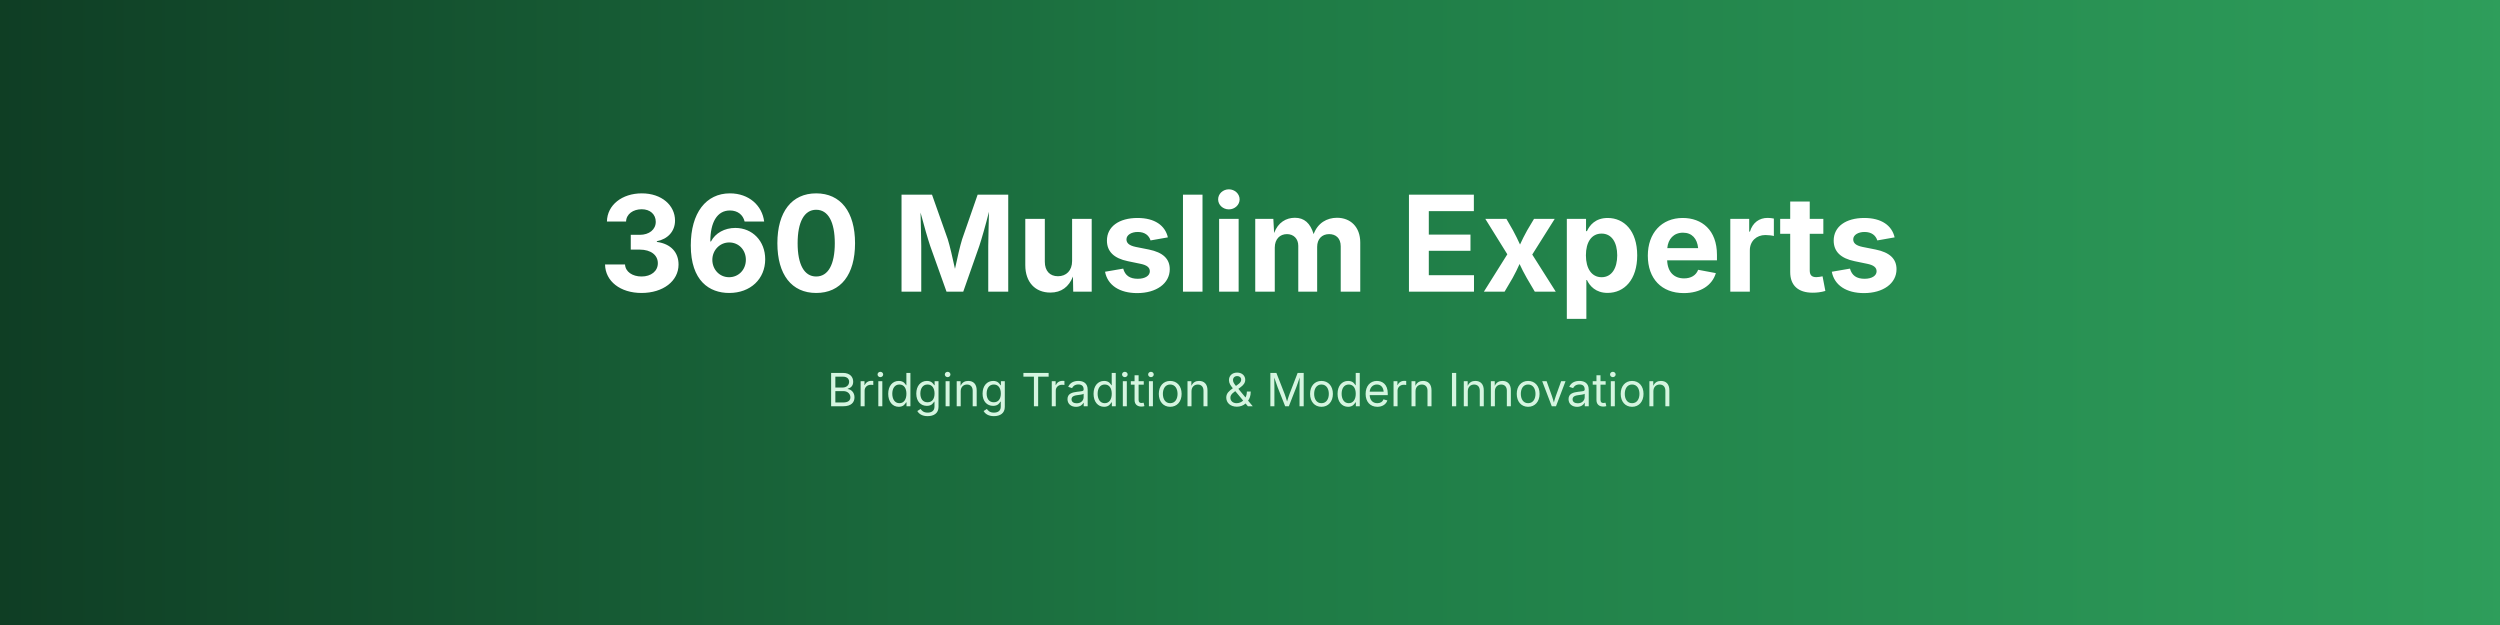
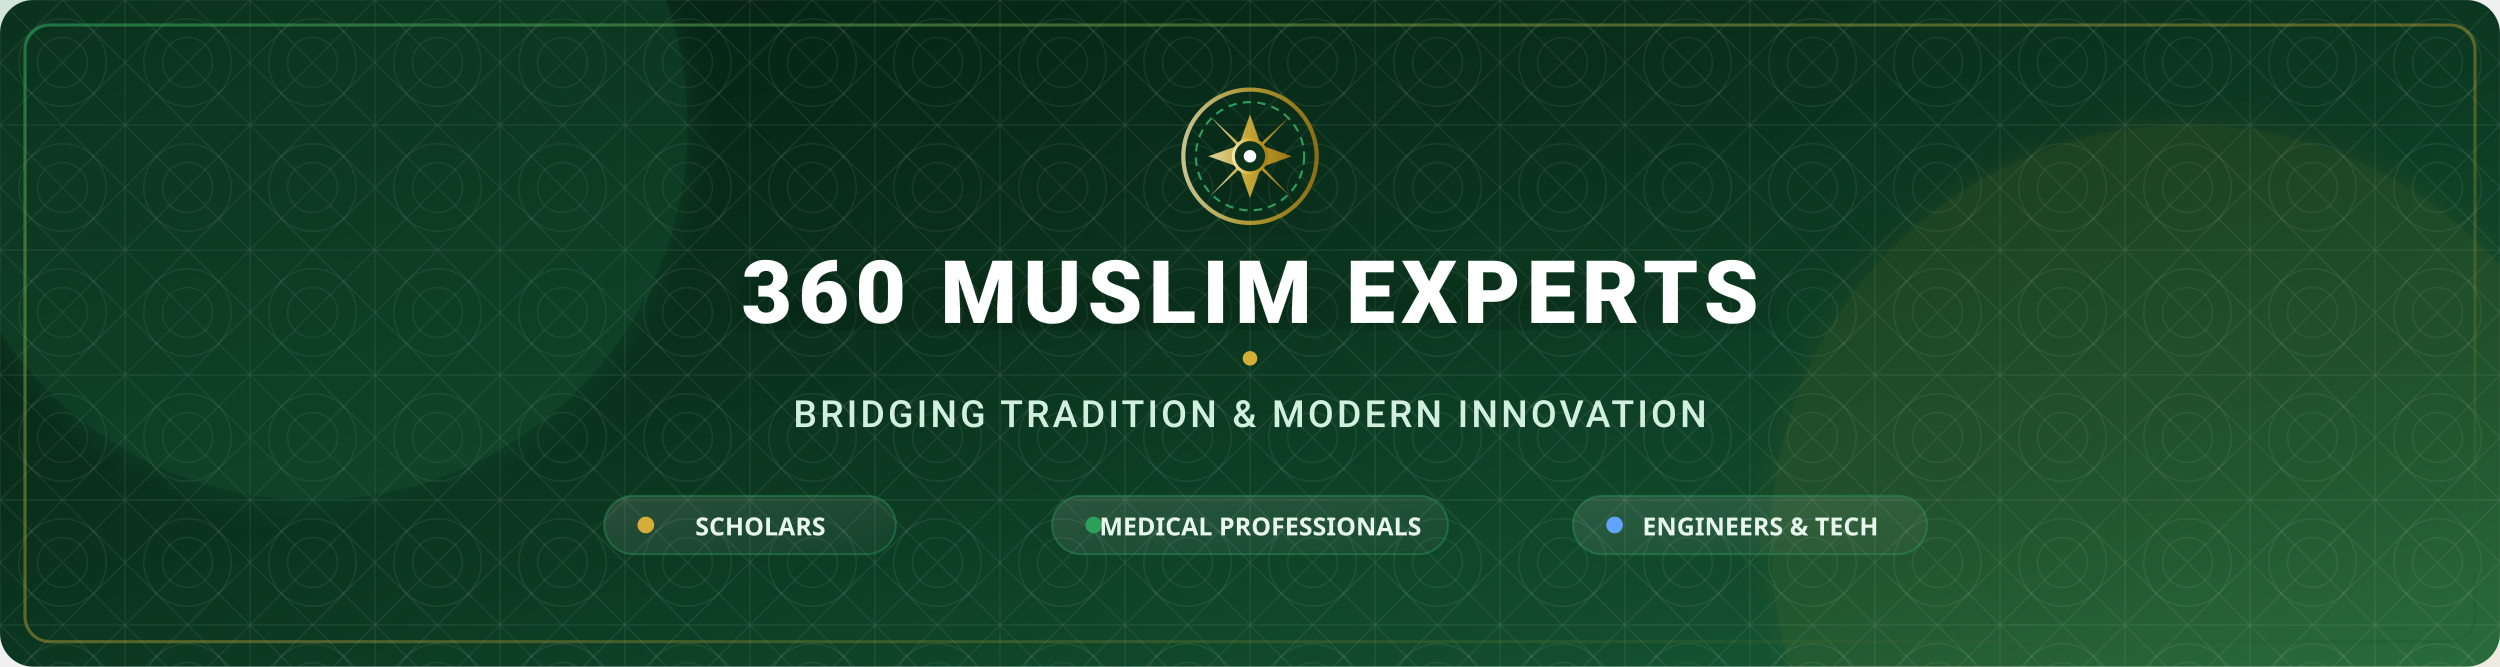
- <svg xmlns="http://www.w3.org/2000/svg" viewBox="0 0 1200 300" width="100%" height="300">
+ <svg xmlns="http://www.w3.org/2000/svg" viewBox="0 0 1200 320" width="100%" height="100%" aria-label="360 Muslim Experts Banner">
  <defs>
-     <linearGradient id="g" x1="0%" y1="0%" x2="100%" y2="0%">
-       <stop offset="0%" stop-color="#0F3D24" />
-       <stop offset="50%" stop-color="#1E7A45" />
-       <stop offset="100%" stop-color="#2E9E5B" />
+     <linearGradient id="bgGrad" x1="0%" y1="0%" x2="100%" y2="100%">
+       <stop offset="0%" stop-color="#041E12" />
+       <stop offset="45%" stop-color="#0A331D" />
+       <stop offset="80%" stop-color="#124D2D" />
+       <stop offset="100%" stop-color="#1A663C" />
    </linearGradient>
+     <linearGradient id="goldGrad" x1="0%" y1="0%" x2="100%" y2="0%">
+       <stop offset="0%" stop-color="#F3E5AB" />
+       <stop offset="50%" stop-color="#D4AF37" />
+       <stop offset="100%" stop-color="#AA7C11" />
+     </linearGradient>
+     <linearGradient id="emeraldGlass" x1="0%" y1="0%" x2="100%" y2="100%">
+       <stop offset="0%" stop-color="#ffffff" stop-opacity="0.12" />
+       <stop offset="100%" stop-color="#ffffff" stop-opacity="0.03" />
+     </linearGradient>
+     <linearGradient id="borderGrad" x1="0%" y1="0%" x2="100%" y2="100%">
+       <stop offset="0%" stop-color="#2E9E5B" stop-opacity="0.6" />
+       <stop offset="50%" stop-color="#D4AF37" stop-opacity="0.4" />
+       <stop offset="100%" stop-color="#124D2D" stop-opacity="0.2" />
+     </linearGradient>
+     <filter id="shadow" x="-10%" y="-10%" width="120%" height="120%">
+       <feDropShadow dx="0" dy="8" stdDeviation="12" flood-color="#000000" flood-opacity="0.4" />
+     </filter>
+     <filter id="glow" x="-20%" y="-20%" width="140%" height="140%">
+       <feGaussianBlur stdDeviation="8" result="blur" />
+       <feComposite in="SourceGraphic" in2="blur" operator="over" />
+     </filter>
+     <pattern id="geoPattern" width="60" height="60" patternUnits="userSpaceOnUse">
+       <g stroke="#ffffff" stroke-width="0.75" stroke-opacity="0.07" fill="none">
+         <rect x="0" y="0" width="60" height="60" />
+         <path d="M 30,0 L 60,30 L 30,60 L 0,30 Z" />
+         <path d="M 0,0 L 60,60 M 60,0 L 0,60" />
+         <circle cx="30" cy="30" r="12" />
+         <circle cx="30" cy="30" r="21" />
+       </g>
+     </pattern>
  </defs>
-   <rect width="1200" height="300" fill="url(#g)" />
-   <text x="600" y="140" text-anchor="middle" fill="#ffffff" font-family="Inter, Segoe UI, sans-serif" font-size="64" font-weight="700">
-     360 Muslim Experts
+   <rect width="1200" height="320" rx="16" fill="url(#bgGrad)" />
+   <rect width="1200" height="320" rx="16" fill="url(#geoPattern)" />
+   <circle cx="150" cy="60" r="180" fill="#2E9E5B" opacity="0.15" filter="url(#glow)" />
+   <circle cx="1050" cy="260" r="200" fill="#D4AF37" opacity="0.08" filter="url(#glow)" />
+   <rect x="12" y="12" width="1176" height="296" rx="12" fill="none" stroke="url(#borderGrad)" stroke-width="1.5" />
+   <g transform="translate(600, 75)" filter="url(#shadow)">
+     <circle cx="0" cy="0" r="32" fill="none" stroke="url(#goldGrad)" stroke-width="2" opacity="0.8" />
+     <circle cx="0" cy="0" r="26" fill="none" stroke="#2E9E5B" stroke-width="1" stroke-dasharray="4,3" />
+     <path d="M0,-20 L5,-6 L19,-19 L6,-5 L20,0 L6,5 L19,19 L5,6 L0,20 L-5,6 L-19,19 L-6,5 L-20,0 L-6,-5 L-19,-19 L-5,-6 Z" fill="url(#goldGrad)" opacity="0.9" />
+     <circle cx="0" cy="0" r="8" fill="#0A331D" stroke="url(#goldGrad)" stroke-width="1.5" />
+     <circle cx="0" cy="0" r="3" fill="#ffffff" />
+   </g>
+   <text x="600" y="155" text-anchor="middle" fill="#FFFFFF" font-family="system-ui, -apple-system, 'Segoe UI', Roboto, Inter, sans-serif" font-size="42" font-weight="800" letter-spacing="3" filter="url(#shadow)">
+     360 MUSLIM EXPERTS
  </text>
-   <text x="600" y="195" text-anchor="middle" fill="#d5f5e0" font-family="Inter, Segoe UI, sans-serif" font-size="22" font-weight="400">
-     Bridging Tradition &amp; Modern Innovation
+   <path d="M 450 172 L 550 172 M 650 172 L 750 172" stroke="url(#goldGrad)" stroke-width="2" stroke-linecap="round" />
+   <circle cx="600" cy="172" r="3.5" fill="#D4AF37" />
+   <text x="600" y="205" text-anchor="middle" fill="#D2F0DF" font-family="system-ui, -apple-system, 'Segoe UI', Roboto, Inter, sans-serif" font-size="18" font-weight="500" letter-spacing="1.5">
+     BRIDGING TRADITION &amp; MODERN INNOVATION
  </text>
+   <g transform="translate(600, 252)">
+     <g transform="translate(-240, 0)">
+       <rect x="-70" y="-14" width="140" height="28" rx="14" fill="url(#emeraldGlass)" stroke="#2E9E5B" stroke-opacity="0.4" stroke-width="1" />
+       <circle cx="-50" cy="0" r="4" fill="#D4AF37" />
+       <text x="5" y="5" text-anchor="middle" fill="#E8F7EE" font-family="system-ui, sans-serif" font-size="12" font-weight="600">SCHOLARS</text>
+     </g>
+     <g transform="translate(0, 0)">
+       <rect x="-95" y="-14" width="190" height="28" rx="14" fill="url(#emeraldGlass)" stroke="#2E9E5B" stroke-opacity="0.4" stroke-width="1" />
+       <circle cx="-75" cy="0" r="4" fill="#2E9E5B" />
+       <text x="5" y="5" text-anchor="middle" fill="#E8F7EE" font-family="system-ui, sans-serif" font-size="12" font-weight="600">MEDICAL PROFESSIONALS</text>
+     </g>
+     <g transform="translate(240, 0)">
+       <rect x="-85" y="-14" width="170" height="28" rx="14" fill="url(#emeraldGlass)" stroke="#2E9E5B" stroke-opacity="0.4" stroke-width="1" />
+       <circle cx="-65" cy="0" r="4" fill="#60A5FA" />
+       <text x="5" y="5" text-anchor="middle" fill="#E8F7EE" font-family="system-ui, sans-serif" font-size="12" font-weight="600">ENGINEERS &amp; TECH</text>
+     </g>
+   </g>
</svg>
